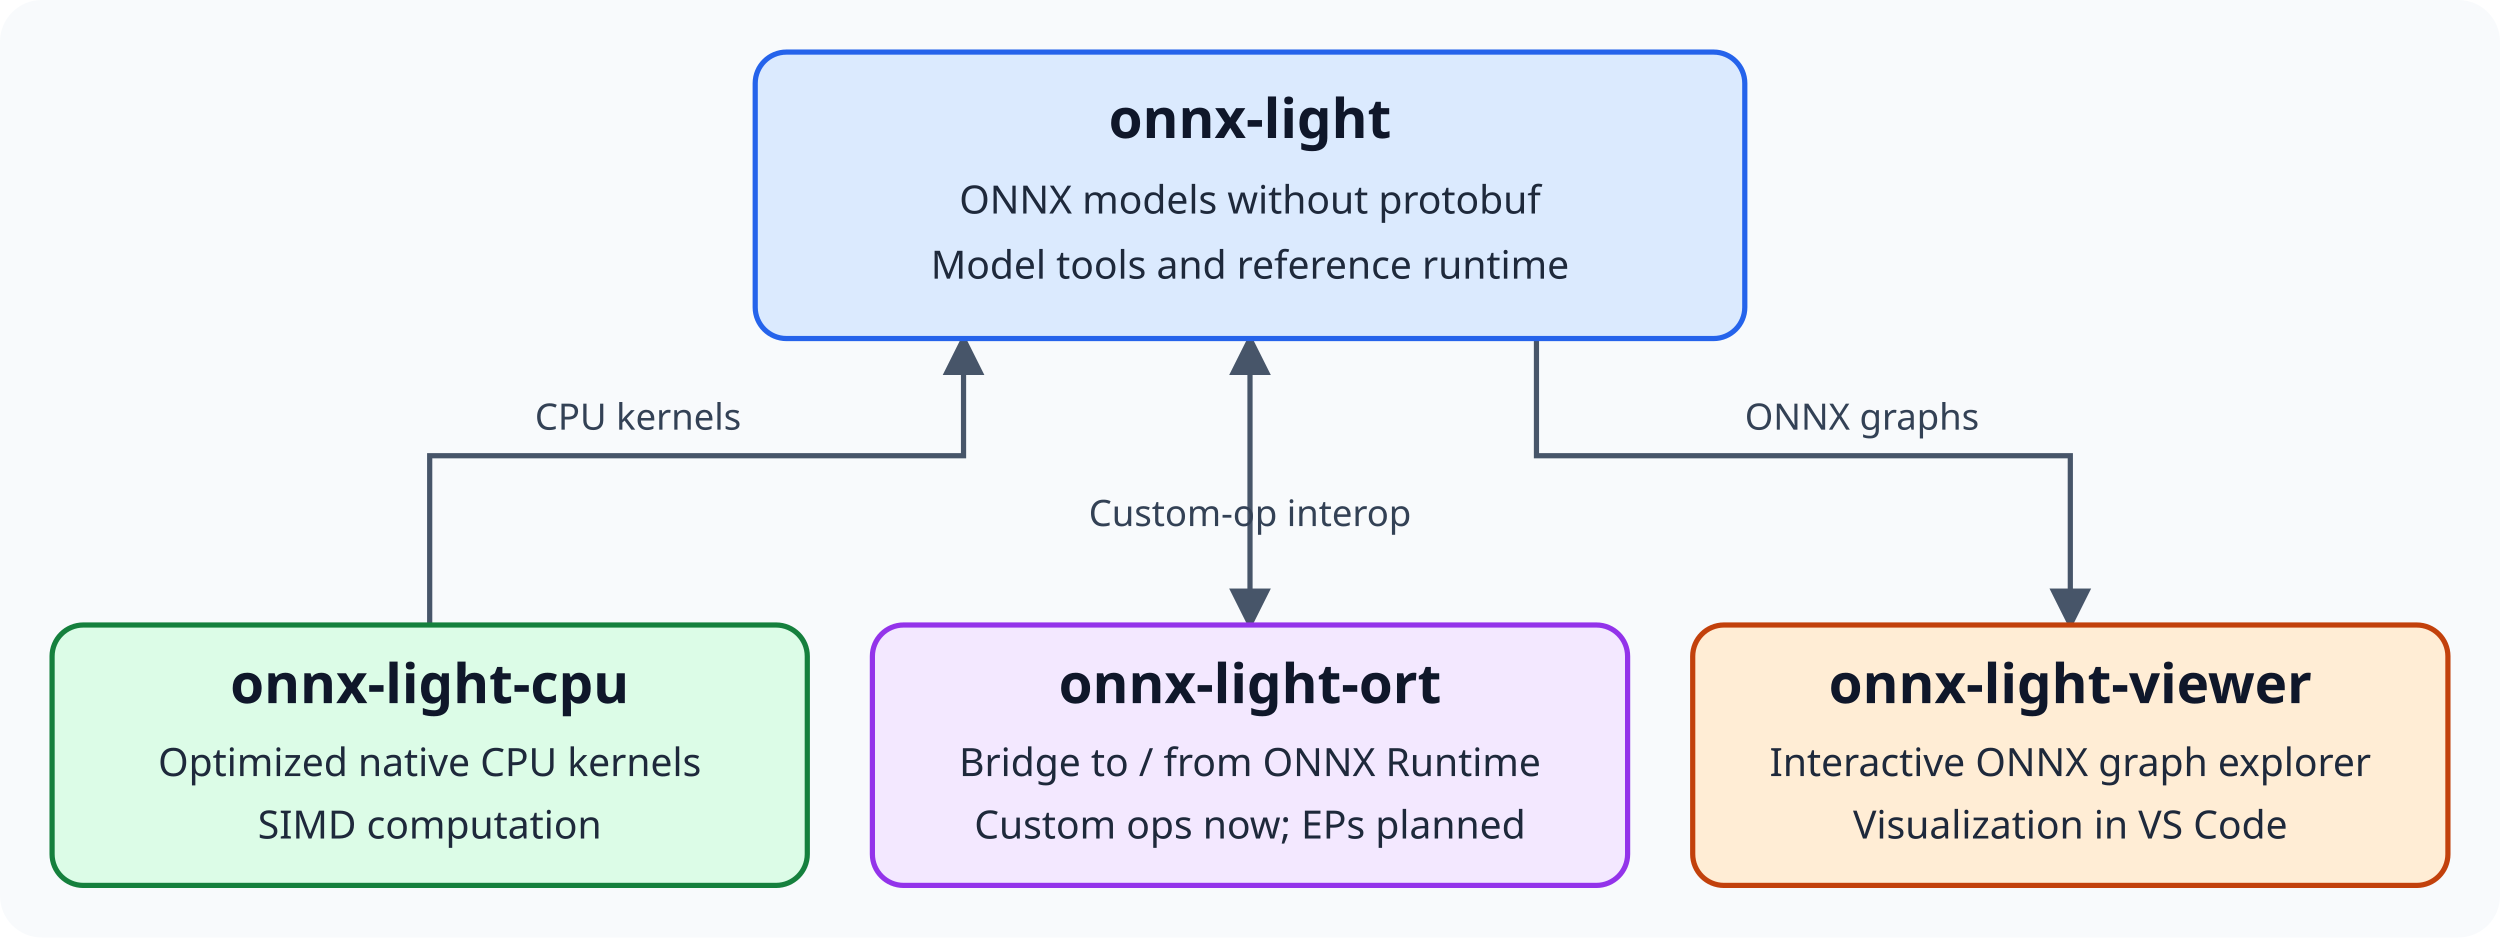
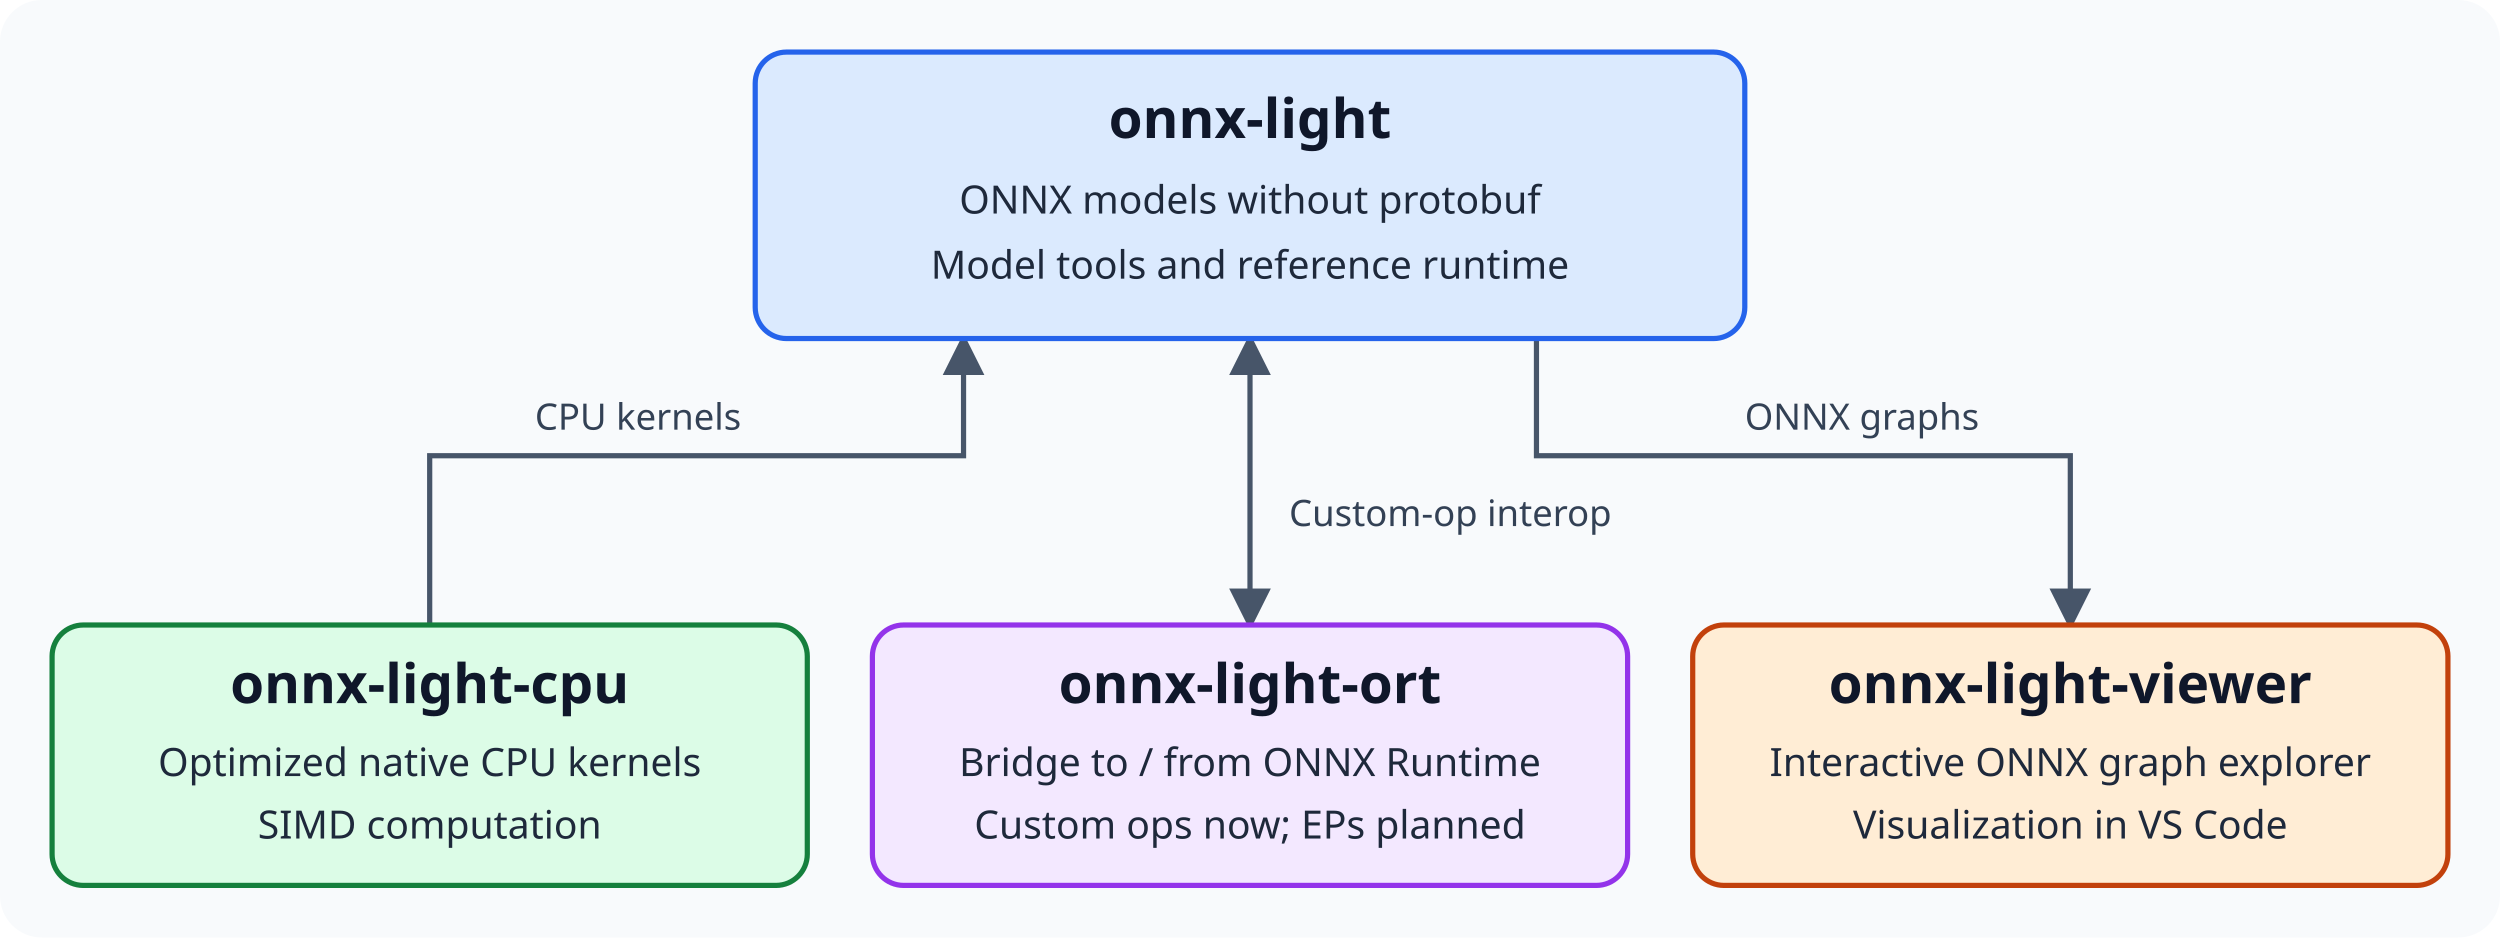
<svg xmlns="http://www.w3.org/2000/svg" width="960" height="360" viewBox="0 0 960 360" role="img" aria-labelledby="title description">
  <defs>
    <marker id="arrow" markerWidth="8" markerHeight="8" refX="7" refY="4" orient="auto-start-reverse">
      <path d="M0 0 8 4 0 8" fill="#475569" />
    </marker>
  </defs>
  <rect width="960" height="360" rx="16" fill="#f8fafc" />
  <g fill="none" stroke="#475569" stroke-width="2" marker-end="url(#arrow)">
    <path d="M165 240V175H370V130" />
    <path d="M480 240V130" marker-start="url(#arrow)" />
    <path d="M590 130V175H795V240" />
  </g>
  <g font-family="sans-serif" text-anchor="middle">
    <g font-size="14" fill="#334155">
      <text x="245" y="165">CPU kernels</text>
-       <text x="480" y="202">Custom-op interop</text>
+       <text x="495" y="202" text-anchor="start">Custom-op interop</text>
      <text x="715" y="165">ONNX graphs</text>
    </g>
    <g stroke-width="2">
      <rect x="290" y="20" width="380" height="110" rx="12" fill="#dbeafe" stroke="#2563eb" />
      <rect x="20" y="240" width="290" height="100" rx="12" fill="#dcfce7" stroke="#15803d" />
      <rect x="335" y="240" width="290" height="100" rx="12" fill="#f3e8ff" stroke="#9333ea" />
      <rect x="650" y="240" width="290" height="100" rx="12" fill="#ffedd5" stroke="#c2410c" />
    </g>
    <g font-size="21" font-weight="bold" fill="#0f172a">
      <text x="480" y="53">onnx-light</text>
      <text x="165" y="270">onnx-light-cpu</text>
      <text x="480" y="270">onnx-light-ort</text>
      <text x="795" y="270">onnx-light-viewer</text>
    </g>
    <g font-size="15" fill="#1e293b">
      <text x="480" y="82">ONNX models without protobuf</text>
      <text x="480" y="107">Model tools and reference runtime</text>
      <text x="165" y="298">Optimized native CPU kernels</text>
      <text x="165" y="322">SIMD computation</text>
      <text x="480" y="298">Bridge to / from ONNX Runtime</text>
      <text x="480" y="322">Custom ops now; EPs planned</text>
      <text x="795" y="298">Interactive ONNX graph explorer</text>
      <text x="795" y="322">Visualization in VS Code</text>
    </g>
  </g>
</svg>
